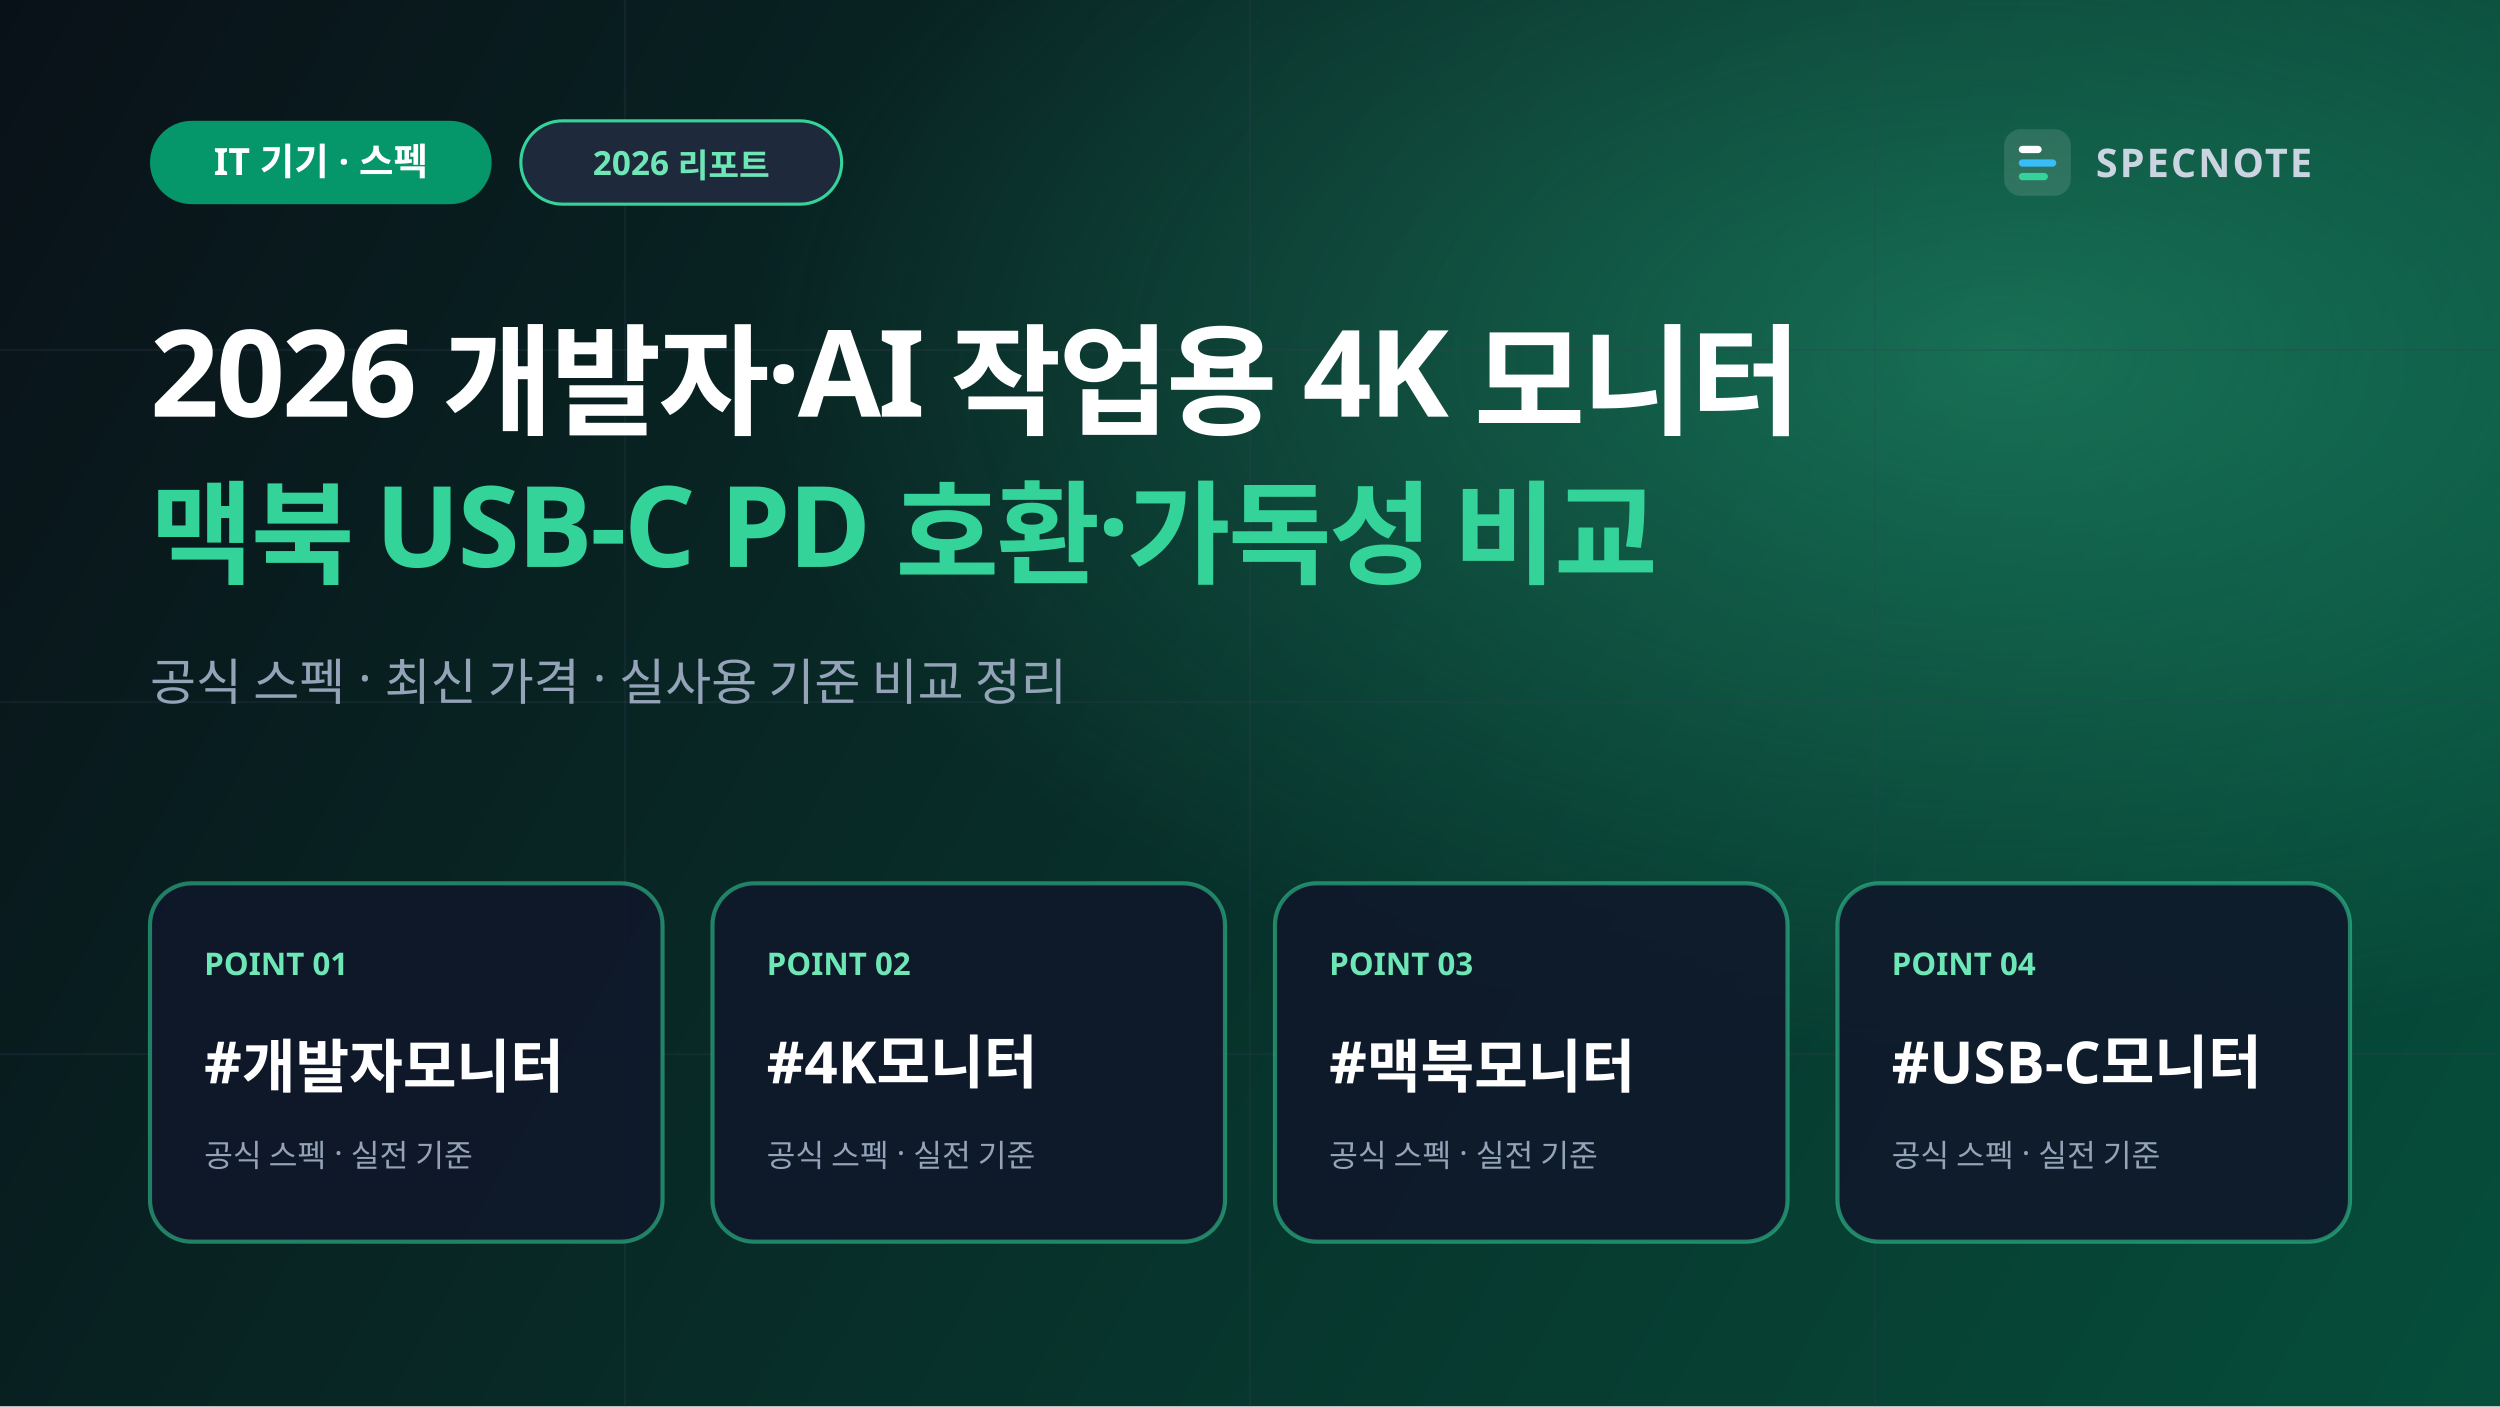
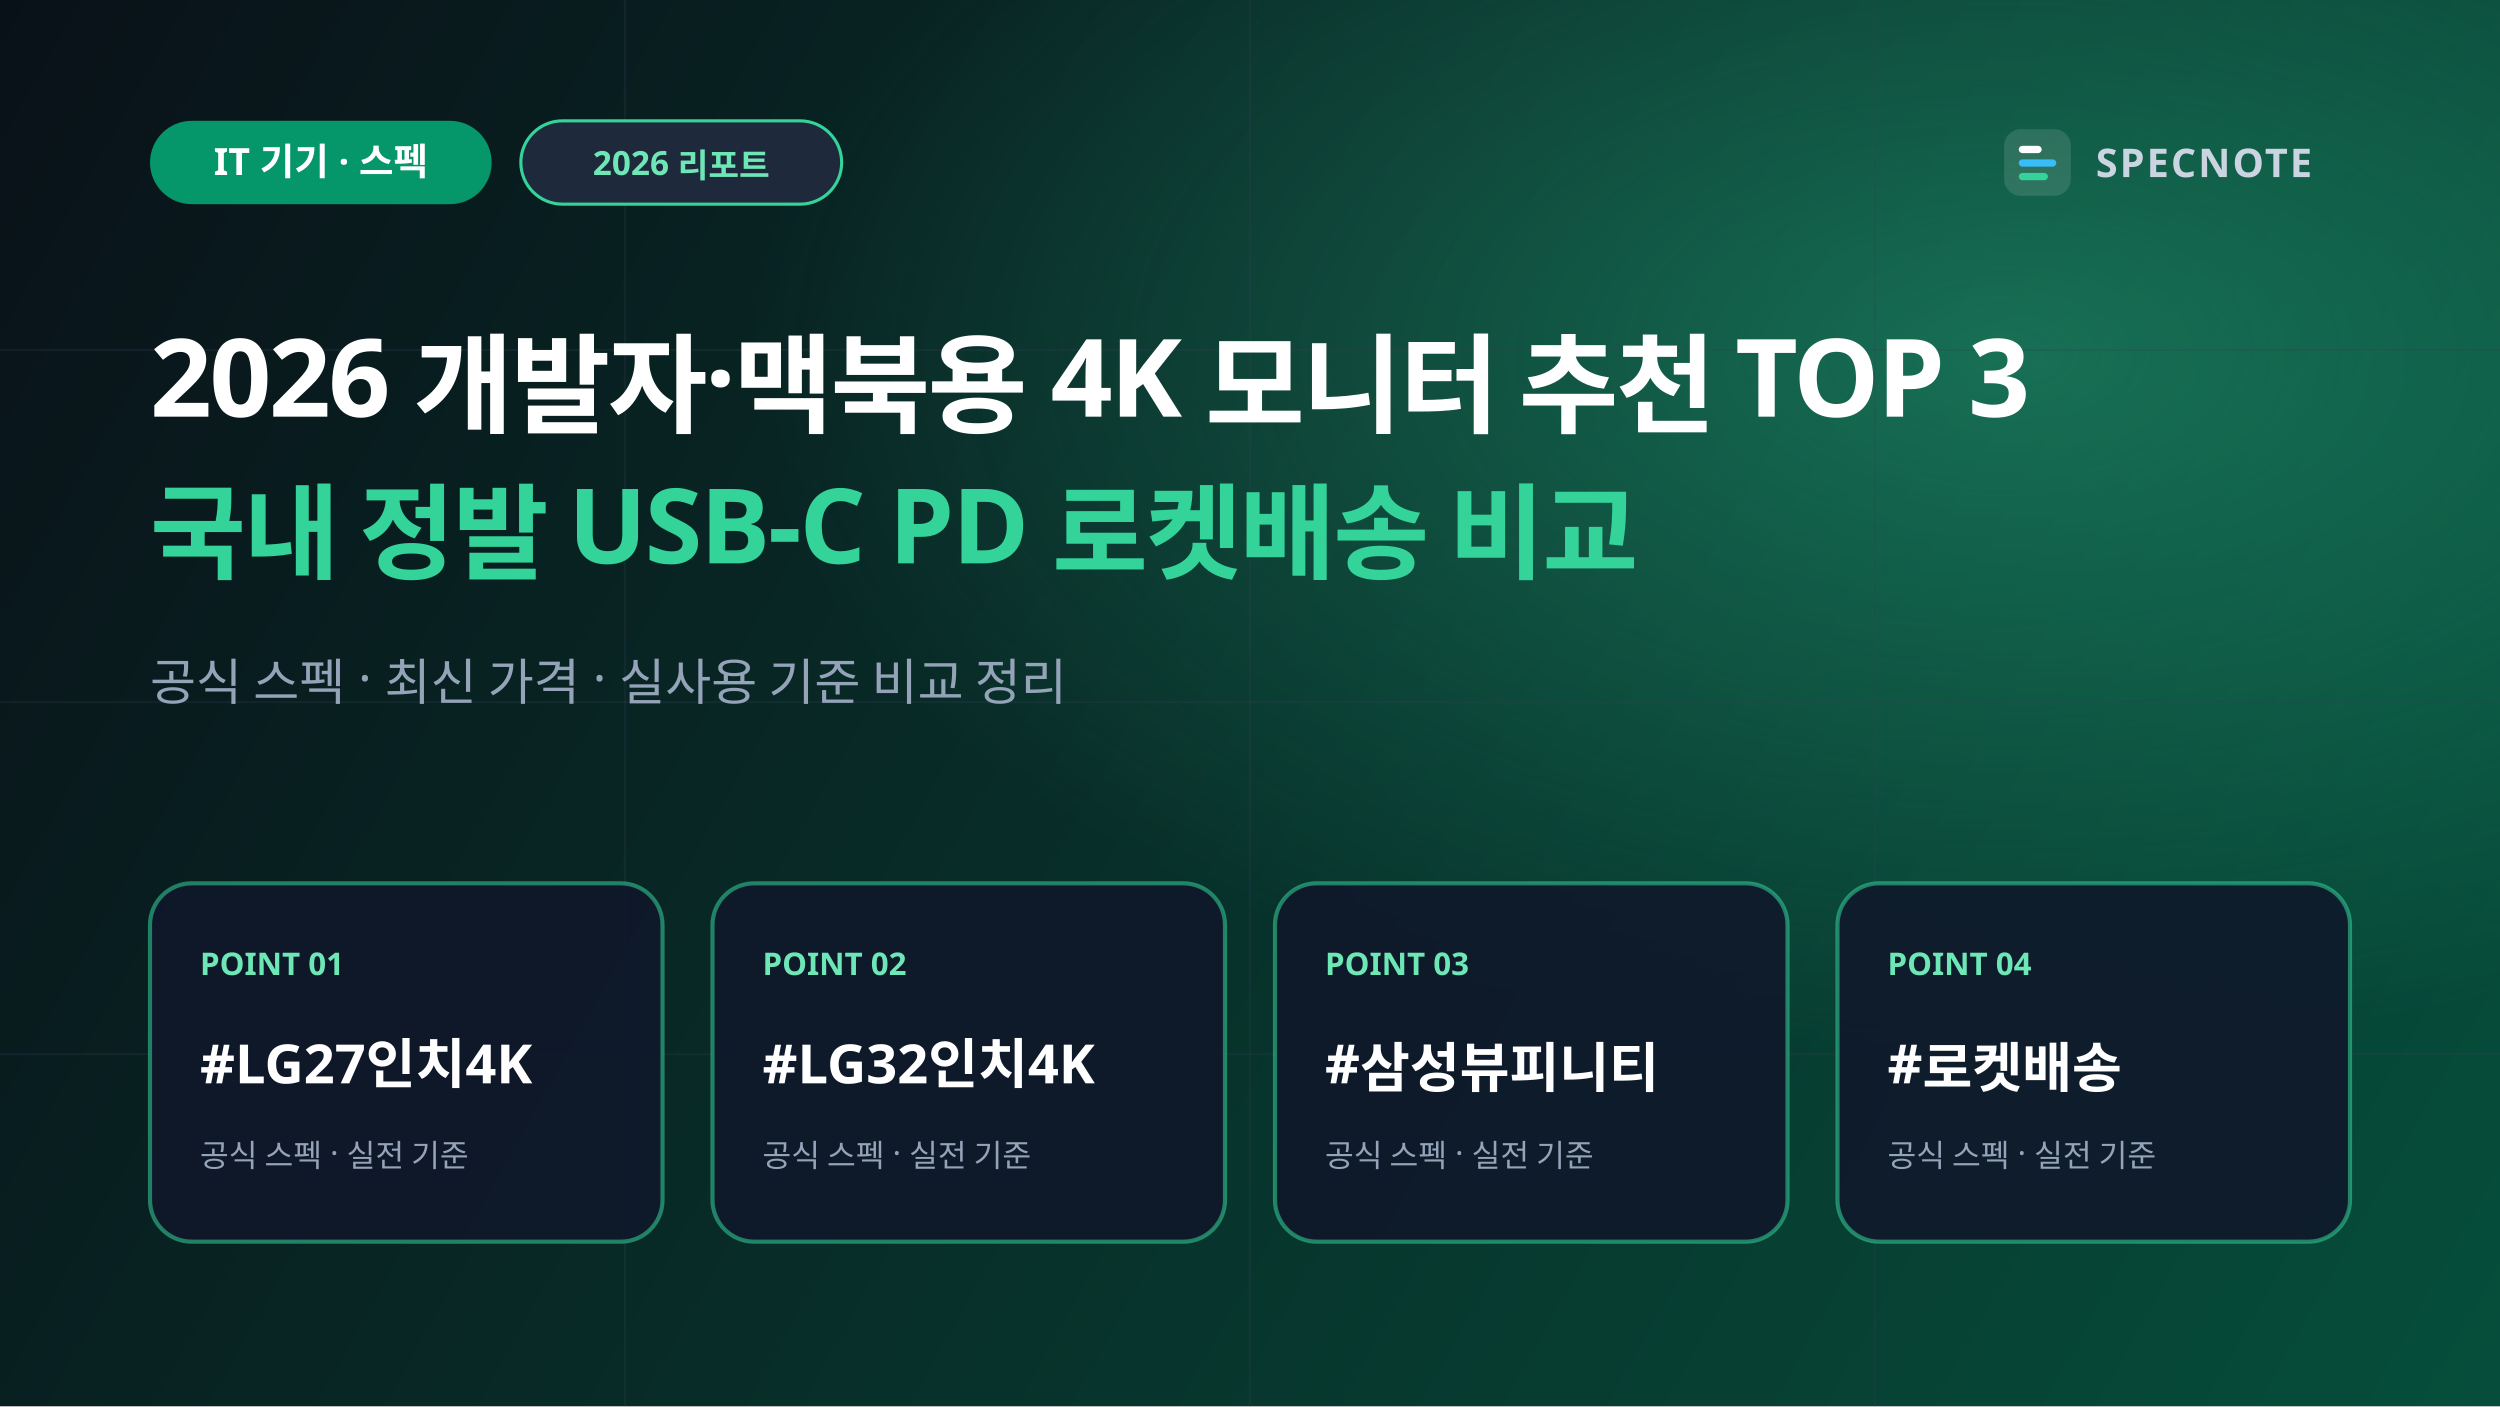
<svg xmlns="http://www.w3.org/2000/svg" viewBox="0 0 1200 675" fill="none">
  <defs>
    <linearGradient id="bg" x1="0" y1="0" x2="1200" y2="675" gradientUnits="userSpaceOnUse">
      <stop offset="0%" stop-color="#091118" />
      <stop offset="100%" stop-color="#064E3B" />
    </linearGradient>
    <radialGradient id="glow" cx="0.8" cy="0.25" r="0.5">
      <stop offset="0%" stop-color="#34D399" stop-opacity="0.35" />
      <stop offset="100%" stop-color="#34D399" stop-opacity="0" />
    </radialGradient>
  </defs>
  <rect width="1200" height="675" fill="url(#bg)" />
  <rect width="1200" height="675" fill="url(#glow)" />
  <g stroke="#334155" stroke-opacity="0.24">
    <path d="M0 168H1200M0 337H1200M0 506H1200" />
    <path d="M300 0V675M600 0V675M900 0V675" />
  </g>
  <rect x="72" y="58" width="164" height="40" rx="20" fill="#059669" />
  <text x="154" y="84" text-anchor="middle" fill="#FFFFFF" font-family="'Pretendard', 'Apple SD Gothic Neo', 'Malgun Gothic', 'Noto Sans KR', sans-serif" font-size="18" font-weight="800">IT 기기 · 스펙</text>
  <rect x="250" y="58" width="154" height="40" rx="20" fill="#1E293B" stroke="#34D399" stroke-width="1.5" />
  <text x="327" y="84" text-anchor="middle" fill="#6EE7B7" font-family="'Pretendard', 'Malgun Gothic', sans-serif" font-size="16" font-weight="700">2026 리포트</text>
  <g transform="translate(962, 62)">
    <rect width="32" height="32" rx="8" fill="#FFFFFF" fill-opacity="0.12" />
    <rect x="7" y="8" width="11" height="3.5" rx="1.75" fill="#FFFFFF" />
    <rect x="7" y="14.5" width="18" height="3.5" rx="1.75" fill="#38BDF8" />
    <rect x="7" y="21" width="14" height="3.5" rx="1.75" fill="#34D399" />
    <text x="44" y="23" fill="#CBD5E1" font-family="'Pretendard', 'Malgun Gothic', sans-serif" font-size="19" font-weight="800" letter-spacing="1">SPECNOTE</text>
  </g>
-   <text x="72" y="200" fill="#FFFFFF" font-family="'Pretendard', 'Apple SD Gothic Neo', 'Malgun Gothic', 'Noto Sans KR', sans-serif" font-size="58" font-weight="900" letter-spacing="-1.5">2026 개발자·AI 작업용 4K 모니터</text>
-   <text x="72" y="276" fill="#34D399" font-family="'Pretendard', 'Apple SD Gothic Neo', 'Malgun Gothic', 'Noto Sans KR', sans-serif" font-size="54" font-weight="900" letter-spacing="-1.2">맥북 USB-C PD 호환·가독성 비교</text>
+   <text x="72" y="200" fill="#FFFFFF" font-family="'Pretendard', 'Apple SD Gothic Neo', 'Malgun Gothic', 'Noto Sans KR', sans-serif" font-size="52" font-weight="900" letter-spacing="-1.2">2026 개발자·맥북용 4K 모니터 추천 TOP 3</text>
+   <text x="72" y="274" fill="#34D399" font-family="'Pretendard', 'Apple SD Gothic Neo', 'Malgun Gothic', 'Noto Sans KR', sans-serif" font-size="50" font-weight="900" letter-spacing="-1">국내 정발 USB-C PD 로켓배송 비교</text>
  <text x="72" y="336" fill="#94A3B8" font-family="'Pretendard', 'Malgun Gothic', sans-serif" font-size="24" font-weight="500">공식 스펙 · 최신 가격 · 실사용 기준 비교 정리</text>
  <rect x="72" y="424" width="246" height="172" rx="20" fill="#0F172A" fill-opacity="0.88" stroke="#34D399" stroke-opacity="0.55" stroke-width="2" />
-   <text x="98" y="468" fill="#6EE7B7" font-family="'Pretendard', 'Malgun Gothic', sans-serif" font-size="15" font-weight="800">POINT 01</text>
-   <text x="98" y="520" fill="#FFFFFF" font-family="'Pretendard', 'Apple SD Gothic Neo', 'Malgun Gothic', 'Noto Sans KR', sans-serif" font-size="28" font-weight="900">#개발자모니터</text>
-   <text x="98" y="560" fill="#94A3B8" font-family="'Pretendard', 'Malgun Gothic', sans-serif" font-size="15" font-weight="500">공식 스펙 · 실전 기준</text>
+   <text x="96" y="468" fill="#6EE7B7" font-family="'Pretendard', 'Malgun Gothic', sans-serif" font-size="15" font-weight="800">POINT 01</text>
+   <text x="96" y="520" fill="#FFFFFF" font-family="'Pretendard', 'Apple SD Gothic Neo', 'Malgun Gothic', 'Noto Sans KR', sans-serif" font-size="26" font-weight="900">#LG27인치4K</text>
+   <text x="96" y="560" fill="#94A3B8" font-family="'Pretendard', 'Malgun Gothic', sans-serif" font-size="15" font-weight="500">공식 스펙 · 실전 기준</text>
  <rect x="342" y="424" width="246" height="172" rx="20" fill="#0F172A" fill-opacity="0.88" stroke="#34D399" stroke-opacity="0.55" stroke-width="2" />
-   <text x="368" y="468" fill="#6EE7B7" font-family="'Pretendard', 'Malgun Gothic', sans-serif" font-size="15" font-weight="800">POINT 02</text>
-   <text x="368" y="520" fill="#FFFFFF" font-family="'Pretendard', 'Apple SD Gothic Neo', 'Malgun Gothic', 'Noto Sans KR', sans-serif" font-size="28" font-weight="900">#4K모니터</text>
-   <text x="368" y="560" fill="#94A3B8" font-family="'Pretendard', 'Malgun Gothic', sans-serif" font-size="15" font-weight="500">공식 스펙 · 실전 기준</text>
+   <text x="366" y="468" fill="#6EE7B7" font-family="'Pretendard', 'Malgun Gothic', sans-serif" font-size="15" font-weight="800">POINT 02</text>
+   <text x="366" y="520" fill="#FFFFFF" font-family="'Pretendard', 'Apple SD Gothic Neo', 'Malgun Gothic', 'Noto Sans KR', sans-serif" font-size="26" font-weight="900">#LG32인치4K</text>
+   <text x="366" y="560" fill="#94A3B8" font-family="'Pretendard', 'Malgun Gothic', sans-serif" font-size="15" font-weight="500">공식 스펙 · 실전 기준</text>
  <rect x="612" y="424" width="246" height="172" rx="20" fill="#0F172A" fill-opacity="0.88" stroke="#34D399" stroke-opacity="0.55" stroke-width="2" />
-   <text x="638" y="468" fill="#6EE7B7" font-family="'Pretendard', 'Malgun Gothic', sans-serif" font-size="15" font-weight="800">POINT 03</text>
-   <text x="638" y="520" fill="#FFFFFF" font-family="'Pretendard', 'Apple SD Gothic Neo', 'Malgun Gothic', 'Noto Sans KR', sans-serif" font-size="28" font-weight="900">#맥북모니터</text>
-   <text x="638" y="560" fill="#94A3B8" font-family="'Pretendard', 'Malgun Gothic', sans-serif" font-size="15" font-weight="500">공식 스펙 · 실전 기준</text>
+   <text x="636" y="468" fill="#6EE7B7" font-family="'Pretendard', 'Malgun Gothic', sans-serif" font-size="15" font-weight="800">POINT 03</text>
+   <text x="636" y="520" fill="#FFFFFF" font-family="'Pretendard', 'Apple SD Gothic Neo', 'Malgun Gothic', 'Noto Sans KR', sans-serif" font-size="26" font-weight="900">#삼성뷰피니티</text>
+   <text x="636" y="560" fill="#94A3B8" font-family="'Pretendard', 'Malgun Gothic', sans-serif" font-size="15" font-weight="500">공식 스펙 · 실전 기준</text>
  <rect x="882" y="424" width="246" height="172" rx="20" fill="#0F172A" fill-opacity="0.88" stroke="#34D399" stroke-opacity="0.55" stroke-width="2" />
-   <text x="908" y="468" fill="#6EE7B7" font-family="'Pretendard', 'Malgun Gothic', sans-serif" font-size="15" font-weight="800">POINT 04</text>
-   <text x="908" y="520" fill="#FFFFFF" font-family="'Pretendard', 'Apple SD Gothic Neo', 'Malgun Gothic', 'Noto Sans KR', sans-serif" font-size="28" font-weight="900">#USB-C모니터</text>
-   <text x="908" y="560" fill="#94A3B8" font-family="'Pretendard', 'Malgun Gothic', sans-serif" font-size="15" font-weight="500">공식 스펙 · 실전 기준</text>
+   <text x="906" y="468" fill="#6EE7B7" font-family="'Pretendard', 'Malgun Gothic', sans-serif" font-size="15" font-weight="800">POINT 04</text>
+   <text x="906" y="520" fill="#FFFFFF" font-family="'Pretendard', 'Apple SD Gothic Neo', 'Malgun Gothic', 'Noto Sans KR', sans-serif" font-size="26" font-weight="900">#로켓배송</text>
+   <text x="906" y="560" fill="#94A3B8" font-family="'Pretendard', 'Malgun Gothic', sans-serif" font-size="15" font-weight="500">공식 스펙 · 실전 기준</text>
</svg>
